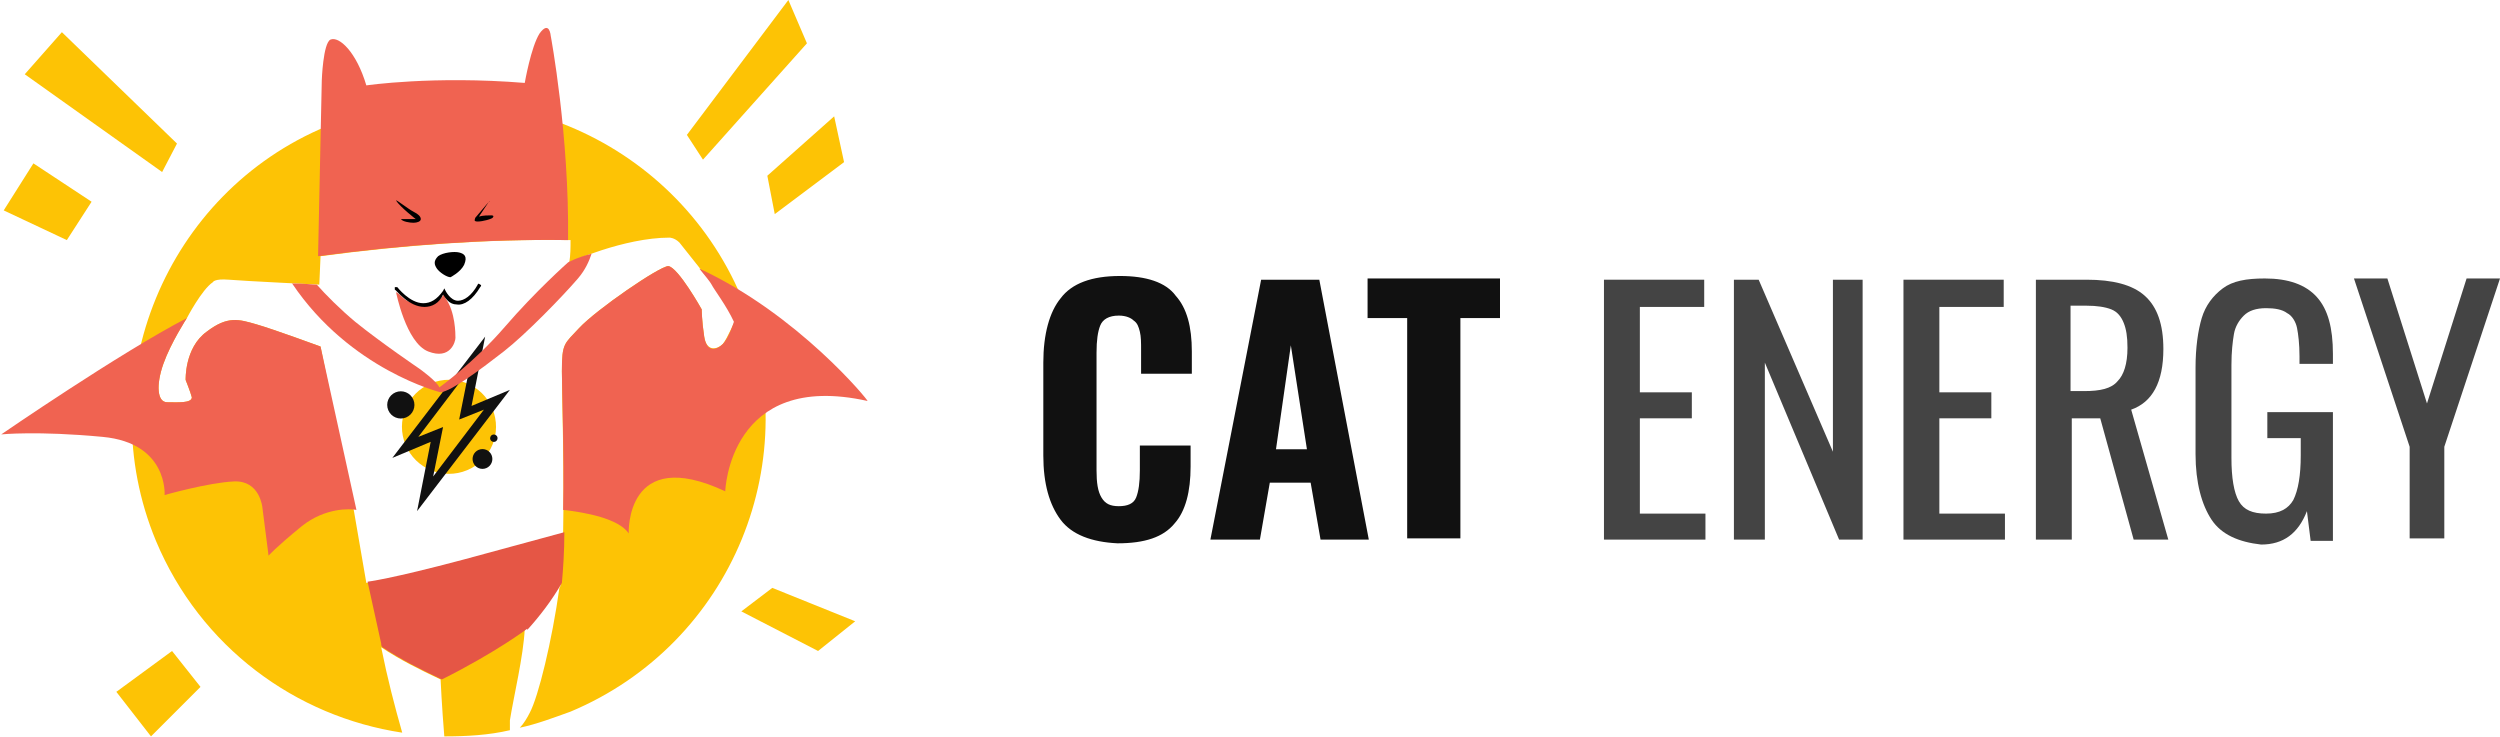
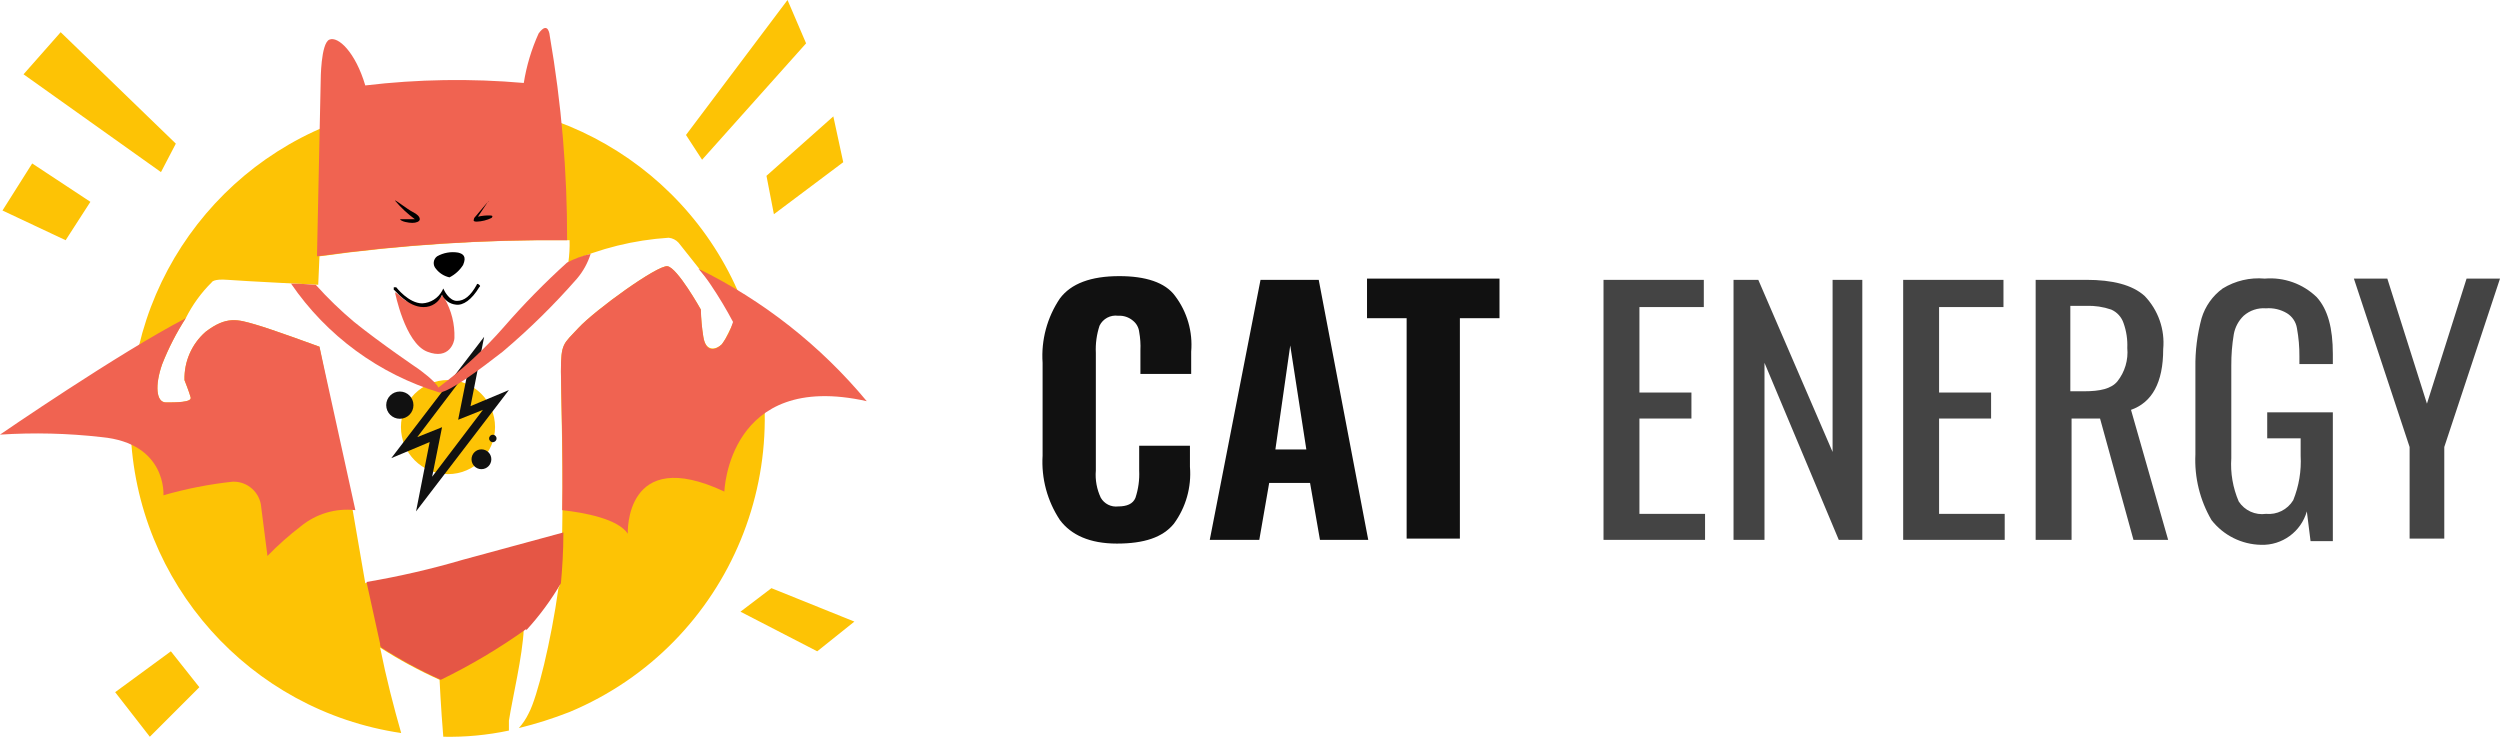
- <svg xmlns="http://www.w3.org/2000/svg" version="1.1" id="Layer_1" x="0px" y="0px" viewBox="0 0 202 59.5" style="enable-background:new 0 0 202 59.5;" xml:space="preserve">
-   <style type="text/css">
-     .st0 {
-       fill: #FDC305;
-     }
-     .st1 {
-       fill: #F06351;
-     }
-     .st2 {
-       fill: #E55645;
-     }
-     .st3 {
-       fill: #111111;
-     }
-     .st4 {
-       fill: #444444;
-     }
-   </style>
-   <path class="st0" d="M59.9,24c-5.5-13-20.5-19.2-33.5-13.8S7.2,30.7,12.6,43.7c3.6,8.6,11.3,14.2,19.9,15.5   c-0.6-2.1-1.2-4.4-1.7-6.9c1.5,1,3.1,1.8,4.8,2.6c0,0,0,0,0,0c0,0,0.1,2.2,0.3,4.6c1.8,0,3.6-0.1,5.3-0.5c0-0.2,0-0.4,0-0.8   c0.3-1.9,1.1-5.2,1.2-7.4c1.1-1.1,2.1-2.3,2.9-3.7c0,0,0,0,0,0c0,0.1,0,0.3-0.1,0.4c-0.6,4.3-1.7,8.8-2.4,10.1   c-0.2,0.4-0.5,0.9-0.8,1.2c1.4-0.3,2.7-0.8,4.1-1.3C59.2,52,65.3,37,59.9,24z M58.4,27.8c-0.4,0.4-1.3,0.7-1.5-0.6S56.7,25,56.7,25   s-1.9-3.4-2.7-3.5c-0.7,0-5.8,3.5-7.2,5c-1.2,1.3-1.4,1.2-1.4,3.5c0,1.7,0.2,8.2,0.1,13.1v0v0c0,0-2.2,0.6-8.1,2.2   c-6,1.6-7.8,1.8-7.8,1.8l-1-5.8c0,0,0,0,0,0c0,0,0,0,0,0c0,0,0,0,0,0c0,0,0,0,0,0c0,0,0,0,0,0c0,0,0,0,0,0L25.9,28   c0,0-3.8-1.4-5.2-1.8c-1.4-0.4-2.3-0.7-4,0.6c-1.8,1.3-1.7,3.9-1.7,3.9s0.4,1,0.5,1.4c0,0.5-1.2,0.4-2,0.4s-0.9-1.4-0.3-3.1   c0.6-1.7,1.9-3.7,1.9-3.7s1.2-2.3,2.1-2.9c0,0,0.1-0.3,1.3-0.2c1.1,0.1,7.3,0.4,7.3,0.4l0.1-2.3c6.7-0.9,13.5-1.4,20.2-1.3   c0,0.6,0,1.2-0.1,1.8c0,0,4.4-2,8.1-2c0,0,0.4,0,0.8,0.4c0.3,0.4,2.4,3,2.7,3.4c0.2,0.4,1.2,1.7,1.8,3C59.3,26,58.8,27.3,58.4,27.8z   " />
-   <path class="st1" d="M56.5,21.7c0.5,0.6,0.9,1.1,1,1.3c0.2,0.4,1.2,1.7,1.8,3c0,0-0.4,1.3-0.9,1.8s-1.3,0.7-1.5-0.6S56.7,25,56.7,25   s-1.9-3.4-2.7-3.5c-0.7,0-5.8,3.5-7.2,5c-1.2,1.3-1.4,1.2-1.4,3.5c0,1.5,0.2,6.6,0.1,11.2c1.8,0.2,4.5,0.7,5.3,1.9   c0,0-0.3-7.2,7.8-3.4c0,0,0.3-9.8,11.5-7.3C70.2,32.4,64.5,25.4,56.5,21.7z" />
-   <path class="st1" d="M45.9,19.4c0.1-8.5-1.4-16.5-1.4-16.5s-0.1-1.3-0.9-0.2c-0.7,1.1-1.2,4-1.2,4C35,6.1,29.6,6.9,29.6,6.9   c-0.8-2.7-2.2-4-2.9-3.7C26.1,3.5,26,6.5,26,6.5l-0.3,14.2C32.4,19.8,39.2,19.3,45.9,19.4z" />
-   <path class="st2" d="M45.4,47.1c0.1-1.1,0.2-2.5,0.2-4.1c0,0-2.2,0.6-8.1,2.2c-6,1.6-7.8,1.8-7.8,1.8l1.1,5c0,0.1,0,0.2,0.1,0.3   c1.5,1,3.1,1.8,4.8,2.6c4.4-2.2,6.9-4.1,6.9-4.1c0,0,0,0,0,0.1C43.6,49.8,44.6,48.5,45.4,47.1z" />
-   <path d="M32,16.2c0-0.1,1,0.7,1.4,0.9c0.4,0.2,0.6,0.4,0.6,0.6c0,0.2-0.3,0.3-0.6,0.3s-0.9-0.1-1-0.3c0,0,0.6,0,0.9,0h0.3   C33.7,17.8,32.3,16.7,32,16.2z" />
-   <path d="M39.5,16.3c0,0-1.1,1.3-1.1,1.3c0,0.1-0.2,0.3,0.2,0.3c0.4,0,1.1-0.2,1.2-0.3c0.1-0.1,0.1-0.2-0.1-0.2c-0.2,0-0.7,0-1,0.1   L39.5,16.3C39.6,16.3,39.6,16.2,39.5,16.3z" />
-   <path d="M36.4,22.4c0,0,0.8-0.4,1.1-1c0.3-0.7,0-0.9-0.4-1s-1.3,0-1.7,0.3c-0.4,0.4-0.3,0.7-0.1,1C35.5,22,36.1,22.4,36.4,22.4z" />
-   <path class="st1" d="M35.9,23.7c0,0-0.2,0.4-0.5,0.6c-0.2,0.2-0.6,0.4-1,0.4c-0.6,0-1.1-0.2-1.5-0.4c-0.2-0.1-0.4-0.3-0.5-0.4   c-0.2-0.2-0.4-0.3-0.4-0.3s0.8,4.1,2.6,4.8c1.8,0.7,2.2-0.8,2.2-1.1c0-0.3,0-2.1-0.8-3.2C36.1,23.6,36,23.8,35.9,23.7z" />
-   <g>
-     <path d="M34.3,24.8C34.3,24.8,34.3,24.8,34.3,24.8c-1.3,0-2.3-1.4-2.4-1.4c0-0.1,0-0.2,0-0.2c0.1,0,0.2,0,0.2,0c0,0,1,1.3,2.1,1.3     c0,0,0,0,0,0c0.6,0,1.1-0.3,1.6-1l0.1-0.2l0.1,0.2c0,0,0.4,0.8,1,0.8c0.5,0,1.1-0.4,1.6-1.3c0-0.1,0.1-0.1,0.2,0     c0.1,0,0.1,0.1,0,0.2c-0.6,1-1.3,1.5-1.9,1.4c-0.6,0-0.9-0.5-1.1-0.8C35.5,24.5,34.9,24.8,34.3,24.8z" />
-   </g>
-   <ellipse transform="matrix(0.9227 -0.3855 0.3855 0.9227 -10.5155 16.6462)" class="st0" cx="36.3" cy="34.5" rx="3.8" ry="3.8" />
-   <path class="st3" d="M41.2,31.5l-3.1,1.3l1.1-5.6l-7.5,9.8l3.1-1.3l-1.1,5.6L41.2,31.5z M33.8,35.3l4.1-5.4l-0.8,4l2-0.8L35,38.5   l0.8-4L33.8,35.3z" />
-   <ellipse transform="matrix(0.9227 -0.3855 0.3855 0.9227 -10.1149 15.0347)" class="st3" cx="32.4" cy="32.7" rx="1.1" ry="1.1" />
-   <ellipse transform="matrix(0.9227 -0.3855 0.3855 0.9227 -11.304 17.8881)" class="st3" cx="39" cy="37.1" rx="0.8" ry="0.8" />
-   <ellipse transform="matrix(0.9227 -0.3855 0.3855 0.9227 -10.5603 18.1253)" class="st3" cx="39.9" cy="35.4" rx="0.3" ry="0.3" />
-   <path class="st1" d="M45.9,21.2c0,0-2.6,2.3-5.1,5.2s-5.3,4.9-5.3,4.9c-0.2-0.5-1.6-1.5-1.6-1.5s-3.1-2.1-5.2-3.8   c-1.2-1-2.4-2.2-3.1-3c-0.3,0-1.1-0.1-2-0.1c4.7,7,12,8.8,12,8.8c0.9-0.1,3.3-1.9,5.1-3.3c1.8-1.4,4.8-4.5,6-5.9   c0.6-0.7,0.9-1.4,1.1-2C46.6,20.8,45.9,21.2,45.9,21.2z" />
-   <polygon class="st0" points="65.2,3.5 56.8,12.9 55.5,10.9 63.7,0 " />
-   <polygon class="st0" points="62.6,17.3 68.2,13.1 67.4,9.4 62,14.2 " />
-   <polygon class="st0" points="59.9,49.4 66.1,52.6 69.1,50.2 62.4,47.5 " />
-   <polygon class="st0" points="2,6 5,2.6 14.3,11.6 13.1,13.9 " />
-   <polygon class="st0" points="7.4,16.3 2.7,13.2 0.3,17 5.4,19.4 " />
-   <polygon class="st0" points="13.9,52.6 9.4,55.9 12.2,59.5 16.2,55.5 " />
-   <path class="st1" d="M25.9,28c0,0-3.8-1.4-5.2-1.8c-1.4-0.4-2.3-0.7-4,0.6c-1.8,1.3-1.7,3.9-1.7,3.9s0.4,1,0.5,1.4   c0,0.5-1.2,0.4-2,0.4s-0.9-1.4-0.3-3.1c0.6-1.7,1.9-3.7,1.9-3.7c-5.4,2.8-15,9.4-15,9.4s2.9-0.3,8.2,0.2c5.3,0.5,5,4.7,5,4.7   s3.5-1,5.6-1.1c2.1-0.1,2.3,2.1,2.3,2.1l0.5,3.9c0,0,0.5-0.6,2.7-2.4c1.9-1.5,3.9-1.4,4.4-1.3c0,0,0,0,0,0L25.9,28z" />
-   <g>
-     <path class="st3" d="M85.7,42c-0.9-1.2-1.4-2.9-1.4-5.2v-7.5c0-2.3,0.5-4.1,1.4-5.2c0.9-1.2,2.5-1.8,4.8-1.8c2.1,0,3.7,0.5,4.5,1.6     c0.9,1,1.3,2.5,1.3,4.5v1.8h-4.1v-1.9c0-0.6,0-1.1-0.1-1.5c-0.1-0.4-0.2-0.7-0.5-0.9c-0.2-0.2-0.6-0.4-1.2-0.4     c-0.8,0-1.3,0.3-1.5,0.8c-0.2,0.5-0.3,1.2-0.3,2.2v9.5c0,1,0.1,1.7,0.4,2.2c0.3,0.5,0.7,0.7,1.4,0.7c0.7,0,1.2-0.2,1.4-0.7     c0.2-0.5,0.3-1.2,0.3-2.2v-2h4.1v1.7c0,2-0.4,3.6-1.3,4.6c-0.9,1.1-2.4,1.6-4.6,1.6C88.2,43.8,86.6,43.2,85.7,42z" />
-     <path class="st3" d="M101.9,22.6h4.7l4,21h-3.9l-0.8-4.6h-3.3l-0.8,4.6h-4L101.9,22.6z M105.6,36.3l-1.3-8.4l-1.2,8.4H105.6z" />
-     <path class="st3" d="M113.7,25.7h-3.2v-3.2h10.7v3.2H118v17.8h-4.3V25.7z" />
-     <path class="st4" d="M129.6,22.6h8.1v2.2h-5.2v6.9h4.2v2.1h-4.2v7.7h5.3v2.1h-8.2V22.6z" />
-     <path class="st4" d="M140.1,22.6h2l6,13.9V22.6h2.4v21h-1.9l-6-14.3v14.3h-2.5V22.6z" />
-     <path class="st4" d="M153.8,22.6h8.1v2.2h-5.2v6.9h4.2v2.1h-4.2v7.7h5.3v2.1h-8.2V22.6z" />
-     <path class="st4" d="M164.4,22.6h4.2c2.1,0,3.7,0.4,4.7,1.3c1,0.9,1.5,2.3,1.5,4.3c0,2.7-0.9,4.3-2.6,4.9l3,10.5h-2.8l-2.7-9.8     h-2.3v9.8h-2.9V22.6z M168.4,31.6c1.3,0,2.2-0.2,2.7-0.8c0.5-0.5,0.8-1.4,0.8-2.7c0-0.9-0.1-1.5-0.3-2c-0.2-0.5-0.5-0.9-1-1.1     c-0.5-0.2-1.2-0.3-2-0.3h-1.3v6.9H168.4z" />
-     <path class="st4" d="M178.7,42c-0.8-1.2-1.3-3-1.3-5.3v-7c0-1.6,0.2-3,0.5-4c0.3-1,0.9-1.8,1.7-2.4c0.8-0.6,1.9-0.8,3.4-0.8     c1.9,0,3.3,0.5,4.2,1.5c0.9,1,1.3,2.5,1.3,4.6v0.8h-2.7v-0.6c0-1-0.1-1.8-0.2-2.3c-0.1-0.5-0.4-1-0.8-1.2c-0.4-0.3-1-0.4-1.7-0.4     c-0.8,0-1.4,0.2-1.8,0.6c-0.4,0.4-0.7,0.9-0.8,1.5c-0.1,0.6-0.2,1.4-0.2,2.5V37c0,1.6,0.2,2.8,0.6,3.5c0.4,0.7,1.1,1,2.2,1     c1.1,0,1.8-0.4,2.2-1.1c0.4-0.8,0.6-2,0.6-3.6v-1.4h-2.7v-2.1h5.3v10.4h-1.8l-0.3-2.4c-0.7,1.8-1.9,2.7-3.7,2.7     C180.9,43.8,179.5,43.2,178.7,42z" />
-     <path class="st4" d="M194.7,36.1l-4.5-13.6h2.7l3.2,10.1l3.2-10.1h2.7l-4.5,13.6v7.4h-2.8V36.1z" />
-   </g>
+ <svg xmlns="http://www.w3.org/2000/svg" viewBox="0 0 201.9 59.5">
+   <path d="M59.8 24a25.62 25.62 0 10-27.4 35.2c-.6-2.1-1.2-4.4-1.7-6.9a36.69 36.69 0 004.8 2.6s.1 2.2.3 4.6a23.25 23.25 0 005.3-.5v-.8c.3-1.9 1.1-5.2 1.2-7.4a17.57 17.57 0 002.9-3.7.6.6 0 01-.1.4c-.6 4.3-1.7 8.8-2.4 10.1a5 5 0 01-.8 1.2 32.38 32.38 0 004.1-1.3A25.66 25.66 0 0059.8 24zm-1.5 3.8c-.4.4-1.3.7-1.5-.6a16 16 0 01-.2-2.2s-1.9-3.4-2.7-3.5-5.8 3.5-7.2 5c-1.2 1.3-1.4 1.2-1.4 3.5 0 1.7.2 8.2.1 13.1l-8.1 2.2a67.45 67.45 0 01-7.8 1.8l-1-5.8L25.8 28s-3.8-1.4-5.2-1.8-2.3-.7-4 .6a5 5 0 00-1.7 3.9s.4 1 .5 1.4-1.2.4-2 .4-.9-1.4-.3-3.1a21.34 21.34 0 011.9-3.7 10.9 10.9 0 012.1-2.9s.1-.3 1.3-.2 7.3.4 7.3.4l.1-2.3A137 137 0 0146 19.4a10.87 10.87 0 01-.1 1.8 23.64 23.64 0 018.1-2 1.24 1.24 0 01.8.4c.3.4 2.4 3 2.7 3.4a32.52 32.52 0 011.8 3c-.1 0-.6 1.3-1 1.8z" fill="#fdc305" />
+   <path d="M56.4 21.7a11.46 11.46 0 011 1.3 32.52 32.52 0 011.8 3 5.71 5.71 0 01-.9 1.8c-.5.5-1.3.7-1.5-.6a16 16 0 01-.2-2.2s-1.9-3.4-2.7-3.5-5.8 3.5-7.2 5c-1.2 1.3-1.4 1.2-1.4 3.5 0 1.5.2 6.6.1 11.2 1.8.2 4.5.7 5.3 1.9 0 0-.3-7.2 7.8-3.4 0 0 .3-9.8 11.5-7.3a41.36 41.36 0 00-13.6-10.7zM45.8 19.4a95.5 95.5 0 00-1.4-16.5s-.1-1.3-.9-.2a15.64 15.64 0 00-1.2 4 62.23 62.23 0 00-12.8.2c-.8-2.7-2.2-4-2.9-3.7s-.7 3.3-.7 3.3l-.3 14.2a137 137 0 0120.2-1.3z" fill="#f06351" />
+   <path d="M45.3 47.1c.1-1.1.2-2.5.2-4.1l-8.1 2.2a67.45 67.45 0 01-7.8 1.8l1.1 5a.37.37 0 00.1.3 36.69 36.69 0 004.8 2.6 47.7 47.7 0 006.9-4.1v.1a22 22 0 002.8-3.8z" fill="#e55645" />
+   <path d="M31.9 16.2c0-.1 1 .7 1.4.9s.6.4.6.6-.3.3-.6.3-.9-.1-1-.3h1.2a9.24 9.24 0 01-1.6-1.5zM39.4 16.3l-1.1 1.3c0 .1-.2.3.2.3a3 3 0 001.2-.3c.1-.1.1-.2-.1-.2a3.75 3.75 0 00-1 .1l.8-1.2c.1 0 .1-.1 0 0zM36.3 22.4a2.79 2.79 0 001.1-1c.3-.7 0-.9-.4-1a2.59 2.59 0 00-1.7.3.68.68 0 00-.1 1 1.9 1.9 0 001.1.7z" />
+   <path d="M35.8 23.7a1.79 1.79 0 01-.5.6 1.53 1.53 0 01-1 .4 3.31 3.31 0 01-1.5-.4 2.18 2.18 0 01-.5-.4 1.73 1.73 0 00-.4-.3s.8 4.1 2.6 4.8 2.2-.8 2.2-1.1a6 6 0 00-.8-3.2c.1-.5 0-.3-.1-.4z" fill="#f06351" />
+   <path d="M34.2 24.8c-1.3 0-2.3-1.4-2.4-1.4v-.2h.2s1 1.3 2.1 1.3a1.94 1.94 0 001.6-1l.1-.2.1.2s.4.8 1 .8 1.1-.4 1.6-1.3c0-.1.1-.1.2 0s.1.1 0 .2c-.6 1-1.3 1.5-1.9 1.4a1.37 1.37 0 01-1.1-.8 1.58 1.58 0 01-1.5 1z" />
+   <circle cx="36.18" cy="34.49" r="3.8" fill="#fdc305" />
+   <path d="M41.1 31.5L38 32.8l1.1-5.6-7.5 9.8 3.1-1.3-1.1 5.6zm-7.4 3.8l4.1-5.4-.8 4 2-.8-4.1 5.4.8-4z" fill="#111" />
+   <circle cx="32.29" cy="32.72" r="1.1" fill="#111" />
+   <circle cx="38.88" cy="37.09" r=".8" fill="#111" />
+   <circle cx="39.8" cy="35.41" r=".3" fill="#111" />
+   <path d="M45.8 21.2a60.88 60.88 0 00-5.1 5.2 34 34 0 01-5.3 4.9c-.2-.5-1.6-1.5-1.6-1.5s-3.1-2.1-5.2-3.8a30.22 30.22 0 01-3.1-3c-.3 0-1.1-.1-2-.1a22.38 22.38 0 0012 8.8c.9-.1 3.3-1.9 5.1-3.3a56.1 56.1 0 006-5.9 5.75 5.75 0 001.1-2 8.16 8.16 0 00-1.9.7z" fill="#f06351" />
+   <path fill="#fdc305" d="M65.1 3.5l-8.4 9.4-1.3-2L63.6 0l1.5 3.5zM62.5 17.3l5.6-4.2-.8-3.7-5.4 4.8.6 3.1zM59.8 49.4l6.2 3.2 3-2.4-6.7-2.7-2.5 1.9zM1.9 6l3-3.4 9.3 9-1.2 2.3L1.9 6zM7.3 16.3l-4.7-3.1L.2 17l5.1 2.4 2-3.1zM13.8 52.6l-4.5 3.3 2.8 3.6 4-4-2.3-2.9z" />
+   <path d="M25.8 28s-3.8-1.4-5.2-1.8-2.3-.7-4 .6a5 5 0 00-1.7 3.9s.4 1 .5 1.4-1.2.4-2 .4-.9-1.4-.3-3.1a21.34 21.34 0 011.9-3.7c-5.4 2.8-15 9.4-15 9.4a46.36 46.36 0 018.2.2c5.3.5 5 4.7 5 4.7a32.83 32.83 0 015.6-1.1 2.24 2.24 0 012.3 2.1l.5 3.9a24.45 24.45 0 012.7-2.4 5.89 5.89 0 014.4-1.3z" fill="#f06351" />
+   <path d="M85.6 42a8.48 8.48 0 01-1.4-5.2v-7.5a8.28 8.28 0 011.4-5.2q1.35-1.8 4.8-1.8c2.1 0 3.7.5 4.5 1.6a6.54 6.54 0 011.3 4.5v1.8h-4.1v-1.9a6.62 6.62 0 00-.1-1.5 1.35 1.35 0 00-.5-.9 1.69 1.69 0 00-1.2-.4 1.45 1.45 0 00-1.5.8 6.08 6.08 0 00-.3 2.2V38a4.32 4.32 0 00.4 2.2 1.42 1.42 0 001.4.7c.7 0 1.2-.2 1.4-.7A6.08 6.08 0 0092 38v-2h4.1v1.7a6.83 6.83 0 01-1.3 4.6c-.9 1.1-2.4 1.6-4.6 1.6s-3.7-.7-4.6-1.9zM101.8 22.6h4.7l4 21h-3.9l-.8-4.6h-3.3l-.8 4.6h-4zm3.7 13.7l-1.3-8.4-1.2 8.4zM113.6 25.7h-3.2v-3.2h10.7v3.2h-3.2v17.8h-4.3z" fill="#111" />
+   <path d="M129.5 22.6h8.1v2.2h-5.2v6.9h4.2v2.1h-4.2v7.7h5.3v2.1h-8.2v-21zM140 22.6h2l6 13.9V22.6h2.4v21h-1.9l-6-14.3v14.3H140zM153.7 22.6h8.1v2.2h-5.2v6.9h4.2v2.1h-4.2v7.7h5.3v2.1h-8.2v-21zM164.3 22.6h4.2c2.1 0 3.7.4 4.7 1.3a5.47 5.47 0 011.5 4.3c0 2.7-.9 4.3-2.6 4.9l3 10.5h-2.8l-2.7-9.8h-2.3v9.8h-2.9v-21zm4 9c1.3 0 2.2-.2 2.7-.8a3.78 3.78 0 00.8-2.7 5.25 5.25 0 00-.3-2 1.82 1.82 0 00-1-1.1 5.62 5.62 0 00-2-.3h-1.3v6.9zM178.6 42a9.62 9.62 0 01-1.3-5.3v-7a14.47 14.47 0 01.5-4 4.63 4.63 0 011.7-2.4 5.53 5.53 0 013.4-.8 5.38 5.38 0 014.2 1.5c.9 1 1.3 2.5 1.3 4.6v.8h-2.7v-.6a12.14 12.14 0 00-.2-2.3 1.74 1.74 0 00-.8-1.2 2.86 2.86 0 00-1.7-.4 2.44 2.44 0 00-1.8.6 2.75 2.75 0 00-.8 1.5 14.73 14.73 0 00-.2 2.5V37a7.57 7.57 0 00.6 3.5 2.25 2.25 0 002.2 1 2.31 2.31 0 002.2-1.1 8.36 8.36 0 00.6-3.6v-1.4h-2.7v-2.1h5.3v10.4h-1.8l-.3-2.4a3.72 3.72 0 01-3.7 2.7 5.2 5.2 0 01-4-2zM194.6 36.1l-4.5-13.6h2.7l3.2 10.1 3.2-10.1h2.7l-4.5 13.6v7.4h-2.8v-7.4z" fill="#444" />
</svg>
